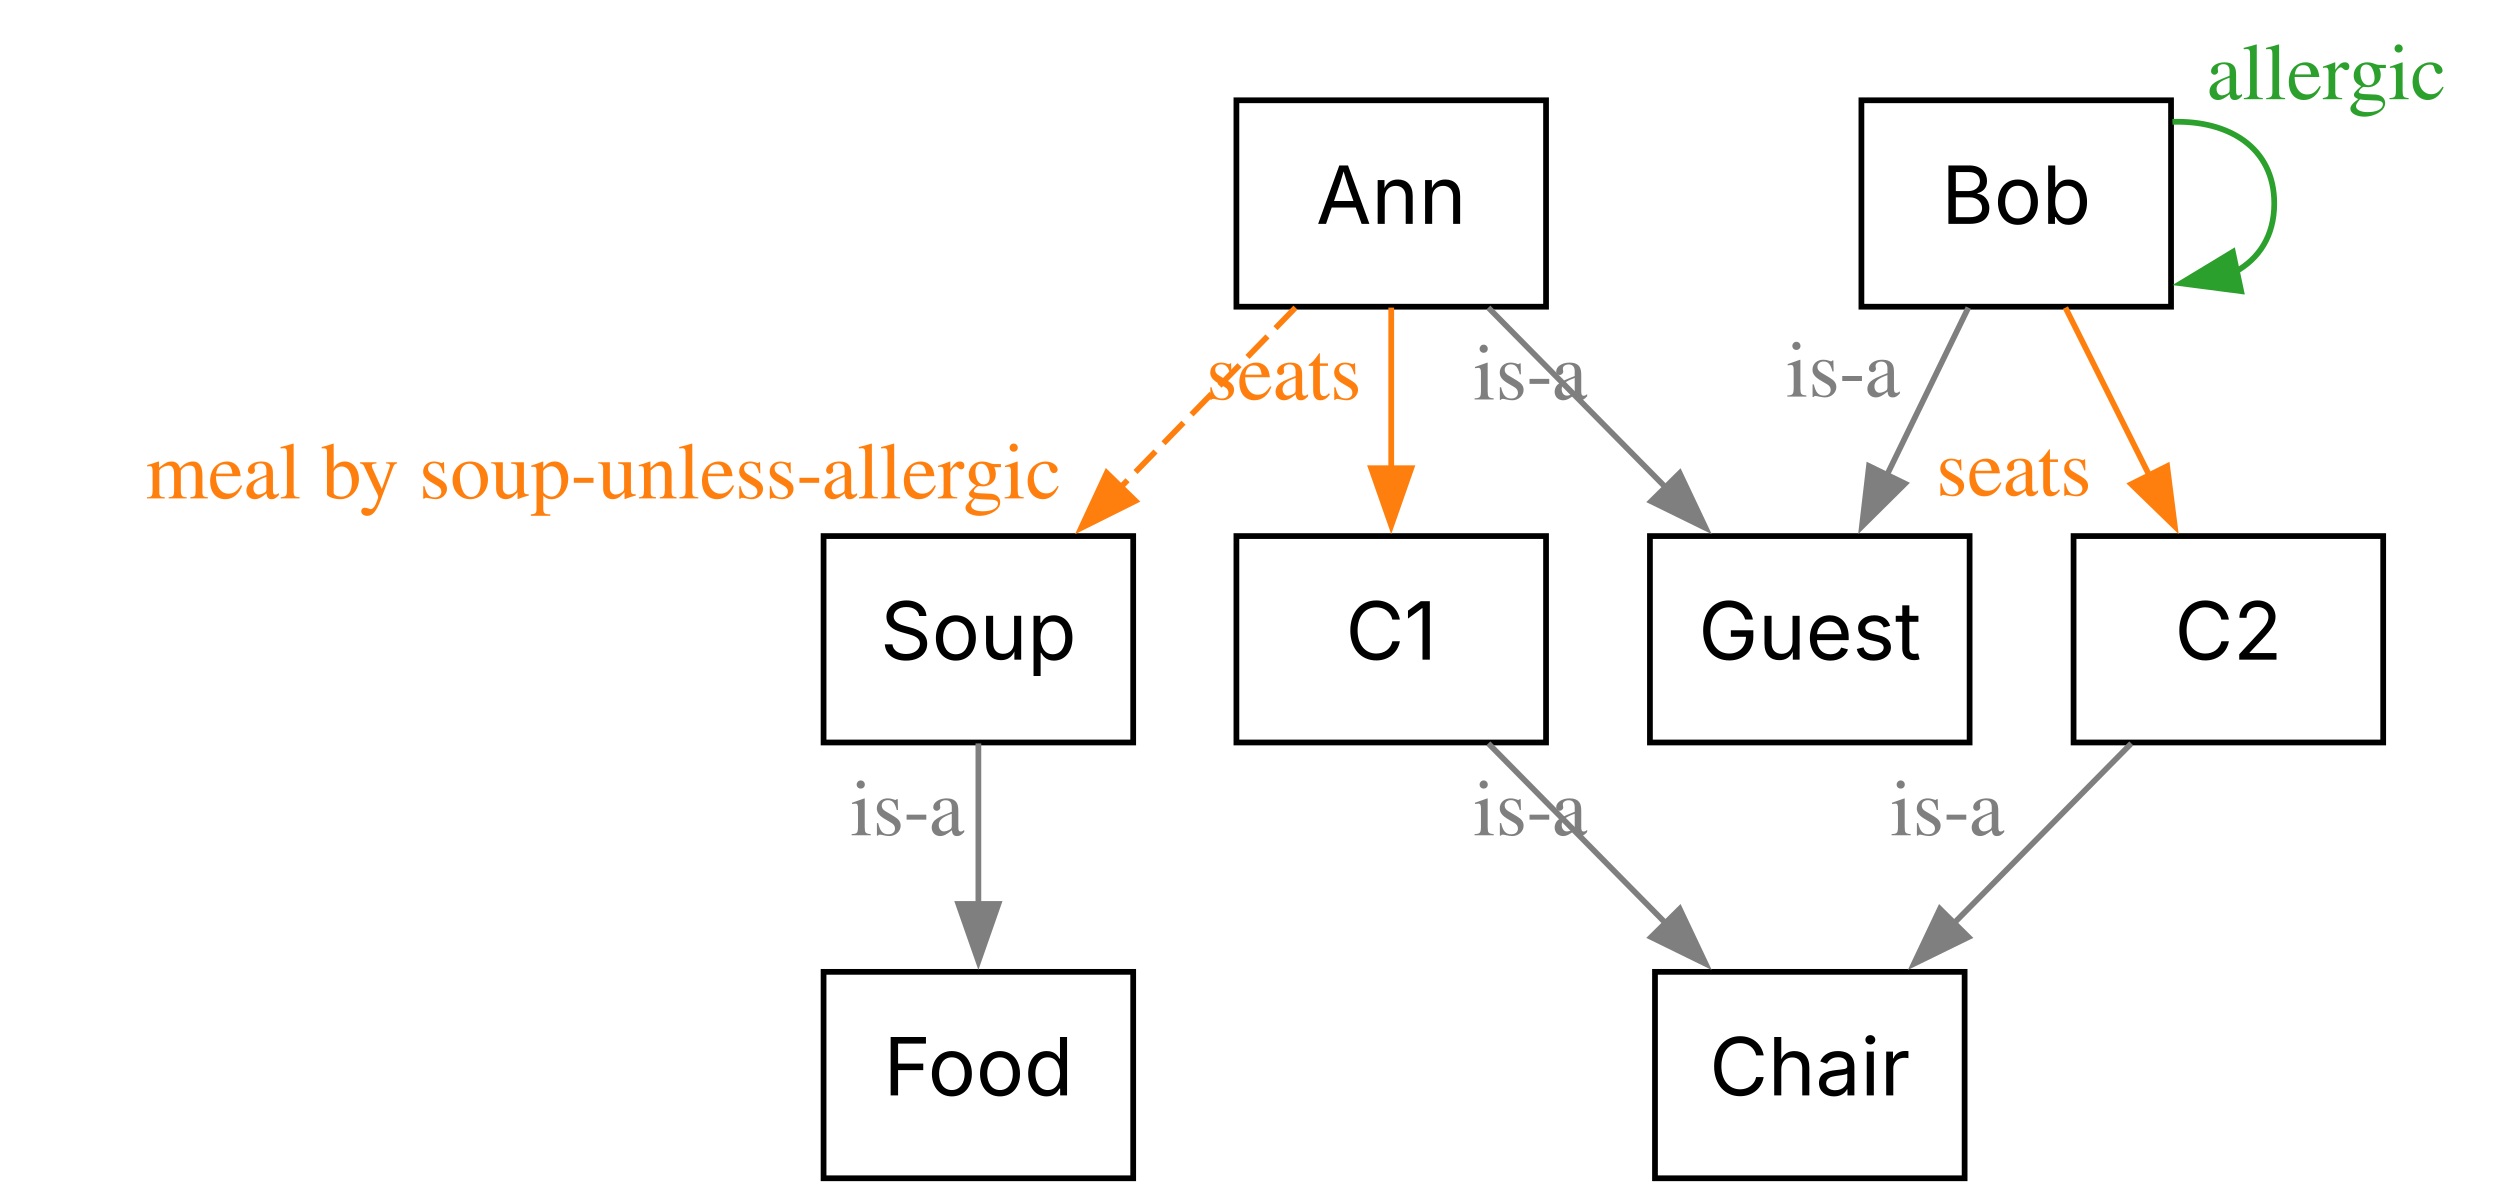
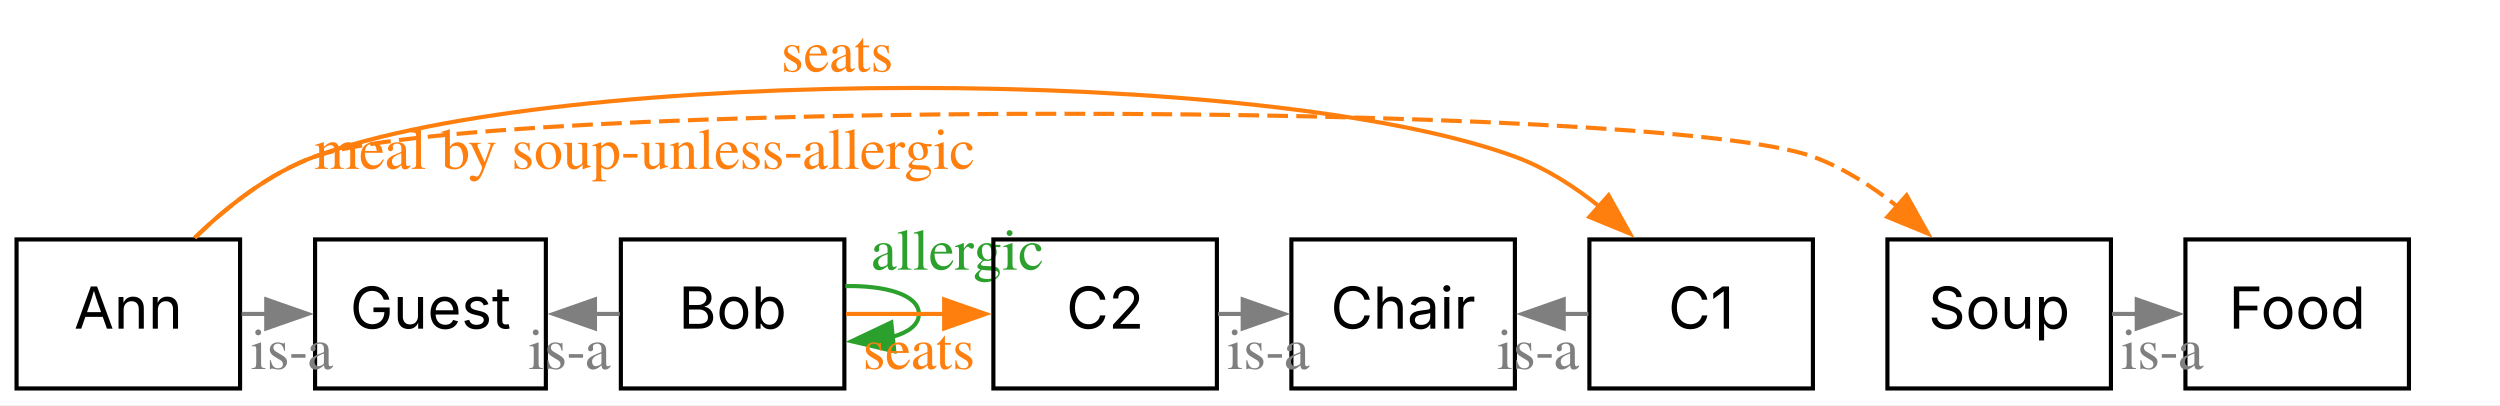
- <svg xmlns="http://www.w3.org/2000/svg" width="436pt" height="209pt" viewBox="0.00 0.00 436.00 209.00">
-   <g id="graph0" class="graph" transform="scale(1 1) rotate(0) translate(4 205.49)">
-     <polygon fill="white" stroke="none" points="-4,4 -4,-205.49 432.35,-205.49 432.35,4 -4,4" />
+ <svg xmlns="http://www.w3.org/2000/svg" width="604pt" height="98pt" viewBox="0.00 0.00 604.00 98.00">
+   <g id="graph0" class="graph" transform="scale(1 1) rotate(0) translate(4 93.85)">
+     <polygon fill="white" stroke="none" points="-4,4 -4,-93.85 600.36,-93.85 600.36,4 -4,4" />
    <g id="node1" class="node">
-       <polygon fill="none" stroke="black" points="265.63,-188 211.63,-188 211.63,-152 265.63,-152 265.63,-188" />
-       <text xml:space="preserve" text-anchor="middle" x="238.63" y="-166.45" font-family="Inter" font-size="14.00">Ann</text>
+       <polygon fill="none" stroke="black" points="54,-36 0,-36 0,0 54,0 54,-36" />
+       <text xml:space="preserve" text-anchor="middle" x="27" y="-14.45" font-family="Inter" font-size="14.00">Ann</text>
    </g>
    <g id="node2" class="node">
-       <polygon fill="none" stroke="black" points="339.5,-112 283.75,-112 283.75,-76 339.5,-76 339.5,-112" />
-       <text xml:space="preserve" text-anchor="middle" x="311.63" y="-90.45" font-family="Inter" font-size="14.00">Guest</text>
+       <polygon fill="none" stroke="black" points="127.88,-36 72.12,-36 72.12,0 127.88,0 127.88,-36" />
+       <text xml:space="preserve" text-anchor="middle" x="100" y="-14.45" font-family="Inter" font-size="14.00">Guest</text>
    </g>
    <g id="edge1" class="edge">
-       <path fill="none" stroke="#7f7f7f" d="M255.56,-151.84C264.8,-142.47 276.41,-130.7 286.67,-120.3" />
-       <polygon fill="#7f7f7f" stroke="#7f7f7f" points="288.94,-122.98 293.47,-113.4 283.96,-118.06 288.94,-122.98" />
-       <text xml:space="preserve" text-anchor="middle" x="262.89" y="-135.82" font-family="Times,serif" font-size="14.00" fill="#7f7f7f">is-a</text>
+       <path fill="none" stroke="#7f7f7f" d="M54.38,-18C56.38,-18 58.38,-18 60.38,-18" />
+       <polygon fill="#7f7f7f" stroke="#7f7f7f" points="60.33,-21.5 70.33,-18 60.33,-14.5 60.33,-21.5" />
+       <text xml:space="preserve" text-anchor="middle" x="66.52" y="-4.7" font-family="Times,serif" font-size="14.00" fill="#7f7f7f">is-a</text>
    </g>
    <g id="node4" class="node">
-       <polygon fill="none" stroke="black" points="265.63,-112 211.63,-112 211.63,-76 265.63,-76 265.63,-112" />
-       <text xml:space="preserve" text-anchor="middle" x="238.63" y="-90.45" font-family="Inter" font-size="14.00">C1</text>
+       <polygon fill="none" stroke="black" points="434,-36 380,-36 380,0 434,0 434,-36" />
+       <text xml:space="preserve" text-anchor="middle" x="407" y="-14.45" font-family="Inter" font-size="14.00">C1</text>
    </g>
    <g id="edge6" class="edge">
-       <path fill="none" stroke="#ff7f0e" d="M238.63,-151.84C238.63,-143.49 238.63,-133.23 238.63,-123.74" />
-       <polygon fill="#ff7f0e" stroke="#ff7f0e" points="242.13,-123.84 238.63,-113.84 235.13,-123.84 242.13,-123.84" />
-       <text xml:space="preserve" text-anchor="middle" x="219.88" y="-135.82" font-family="Times,serif" font-size="14.00" fill="#ff7f0e">seats</text>
+       <path fill="none" stroke="#ff7f0e" d="M43.07,-36.41C50.93,-44.02 61.05,-52 72,-56 132.52,-78.14 301.48,-78.14 362,-56 369.36,-53.31 376.34,-48.83 382.51,-43.87" />
+       <polygon fill="#ff7f0e" stroke="#ff7f0e" points="384.63,-46.66 389.8,-37.41 379.99,-41.43 384.63,-46.66" />
+       <text xml:space="preserve" text-anchor="middle" x="198.25" y="-76.55" font-family="Times,serif" font-size="14.00" fill="#ff7f0e">seats</text>
    </g>
    <g id="node7" class="node">
-       <polygon fill="none" stroke="black" points="193.63,-112 139.63,-112 139.63,-76 193.63,-76 193.63,-112" />
-       <text xml:space="preserve" text-anchor="middle" x="166.63" y="-90.45" font-family="Inter" font-size="14.00">Soup</text>
+       <polygon fill="none" stroke="black" points="506,-36 452,-36 452,0 506,0 506,-36" />
+       <text xml:space="preserve" text-anchor="middle" x="479" y="-14.45" font-family="Inter" font-size="14.00">Soup</text>
    </g>
    <g id="edge9" class="edge">
-       <path fill="none" stroke="#ff7f0e" stroke-dasharray="5,2" d="M221.93,-151.84C212.82,-142.47 201.36,-130.7 191.24,-120.3" />
-       <polygon fill="#ff7f0e" stroke="#ff7f0e" points="194.02,-118.14 184.54,-113.41 189.01,-123.02 194.02,-118.14" />
-       <text xml:space="preserve" text-anchor="middle" x="101.25" y="-118.57" font-family="Times,serif" font-size="14.00" fill="#ff7f0e">meal by soup-unless-allergic</text>
+       <path fill="none" stroke="#ff7f0e" stroke-dasharray="5,2" d="M43.07,-36.41C50.93,-44.02 61.05,-52 72,-56 109.77,-69.82 396.23,-69.82 434,-56 441.36,-53.31 448.34,-48.83 454.51,-43.87" />
+       <polygon fill="#ff7f0e" stroke="#ff7f0e" points="456.63,-46.66 461.8,-37.41 451.99,-41.43 456.63,-46.66" />
+       <text xml:space="preserve" text-anchor="middle" x="151.75" y="-53.06" font-family="Times,serif" font-size="14.00" fill="#ff7f0e">meal by soup-unless-allergic</text>
    </g>
    <g id="node3" class="node">
-       <polygon fill="none" stroke="black" points="374.63,-188 320.63,-188 320.63,-152 374.63,-152 374.63,-188" />
-       <text xml:space="preserve" text-anchor="middle" x="347.63" y="-166.45" font-family="Inter" font-size="14.00">Bob</text>
+       <polygon fill="none" stroke="black" points="200,-36 146,-36 146,0 200,0 200,-36" />
+       <text xml:space="preserve" text-anchor="middle" x="173" y="-14.45" font-family="Inter" font-size="14.00">Bob</text>
    </g>
    <g id="edge2" class="edge">
-       <path fill="none" stroke="#7f7f7f" d="M339.28,-151.84C335.04,-143.12 329.78,-132.32 325,-122.48" />
-       <polygon fill="#7f7f7f" stroke="#7f7f7f" points="328.24,-121.15 320.72,-113.69 321.95,-124.21 328.24,-121.15" />
-       <text xml:space="preserve" text-anchor="middle" x="317.43" y="-136.32" font-family="Times,serif" font-size="14.00" fill="#7f7f7f">is-a</text>
+       <path fill="none" stroke="#7f7f7f" d="M145.72,-18C143.71,-18 141.71,-18 139.71,-18" />
+       <polygon fill="#7f7f7f" stroke="#7f7f7f" points="139.74,-14.5 129.74,-18 139.74,-21.5 139.74,-14.5" />
+       <text xml:space="preserve" text-anchor="middle" x="133.57" y="-4.7" font-family="Times,serif" font-size="14.00" fill="#7f7f7f">is-a</text>
    </g>
    <g id="edge8" class="edge">
-       <path fill="none" stroke="#2ca02c" d="M374.87,-184.24C384.65,-184.54 392.63,-179.8 392.63,-170 392.63,-164.34 389.96,-160.36 385.82,-158.07" />
-       <polygon fill="#2ca02c" stroke="#2ca02c" points="386.86,-154.71 376.35,-156.08 385.41,-161.56 386.86,-154.71" />
-       <text xml:space="preserve" text-anchor="middle" x="401.72" y="-188.19" font-family="Times,serif" font-size="14.00" fill="#2ca02c">allergic</text>
+       <path fill="none" stroke="#2ca02c" d="M200.24,-24.74C210.02,-24.89 218,-22.64 218,-18 218,-15.39 215.48,-13.54 211.53,-12.44" />
+       <polygon fill="#2ca02c" stroke="#2ca02c" points="212.06,-8.98 201.75,-11.41 211.33,-15.94 212.06,-8.98" />
+       <text xml:space="preserve" text-anchor="middle" x="227.32" y="-28.7" font-family="Times,serif" font-size="14.00" fill="#2ca02c">allergic</text>
    </g>
    <g id="node6" class="node">
-       <polygon fill="none" stroke="black" points="411.63,-112 357.63,-112 357.63,-76 411.63,-76 411.63,-112" />
-       <text xml:space="preserve" text-anchor="middle" x="384.63" y="-90.45" font-family="Inter" font-size="14.00">C2</text>
+       <polygon fill="none" stroke="black" points="290,-36 236,-36 236,0 290,0 290,-36" />
+       <text xml:space="preserve" text-anchor="middle" x="263" y="-14.45" font-family="Inter" font-size="14.00">C2</text>
    </g>
    <g id="edge7" class="edge">
-       <path fill="none" stroke="#ff7f0e" d="M356.21,-151.84C360.57,-143.12 365.97,-132.32 370.89,-122.48" />
-       <polygon fill="#ff7f0e" stroke="#ff7f0e" points="373.95,-124.19 375.29,-113.68 367.69,-121.06 373.95,-124.19" />
-       <text xml:space="preserve" text-anchor="middle" x="347.2" y="-119.07" font-family="Times,serif" font-size="14.00" fill="#ff7f0e">seats</text>
+       <path fill="none" stroke="#ff7f0e" d="M200.42,-18C208.4,-18 216.37,-18 224.35,-18" />
+       <polygon fill="#ff7f0e" stroke="#ff7f0e" points="224.11,-21.5 234.11,-18 224.11,-14.5 224.11,-21.5" />
+       <text xml:space="preserve" text-anchor="middle" x="217.99" y="-4.7" font-family="Times,serif" font-size="14.00" fill="#ff7f0e">seats</text>
    </g>
    <g id="node5" class="node">
-       <polygon fill="none" stroke="black" points="338.63,-36 284.63,-36 284.63,0 338.63,0 338.63,-36" />
-       <text xml:space="preserve" text-anchor="middle" x="311.63" y="-14.45" font-family="Inter" font-size="14.00">Chair</text>
+       <polygon fill="none" stroke="black" points="362,-36 308,-36 308,0 362,0 362,-36" />
+       <text xml:space="preserve" text-anchor="middle" x="335" y="-14.45" font-family="Inter" font-size="14.00">Chair</text>
    </g>
    <g id="edge3" class="edge">
-       <path fill="none" stroke="#7f7f7f" d="M255.56,-75.84C264.8,-66.47 276.41,-54.7 286.67,-44.3" />
-       <polygon fill="#7f7f7f" stroke="#7f7f7f" points="288.94,-46.98 293.47,-37.4 283.96,-42.06 288.94,-46.98" />
-       <text xml:space="preserve" text-anchor="middle" x="262.89" y="-59.82" font-family="Times,serif" font-size="14.00" fill="#7f7f7f">is-a</text>
+       <path fill="none" stroke="#7f7f7f" d="M379.75,-18C377.75,-18 375.75,-18 373.74,-18" />
+       <polygon fill="#7f7f7f" stroke="#7f7f7f" points="373.79,-14.5 363.79,-18 373.79,-21.5 373.79,-14.5" />
+       <text xml:space="preserve" text-anchor="middle" x="367.6" y="-4.7" font-family="Times,serif" font-size="14.00" fill="#7f7f7f">is-a</text>
    </g>
    <g id="edge4" class="edge">
-       <path fill="none" stroke="#7f7f7f" d="M367.7,-75.84C358.46,-66.47 346.84,-54.7 336.59,-44.3" />
-       <polygon fill="#7f7f7f" stroke="#7f7f7f" points="339.3,-42.06 329.78,-37.4 334.32,-46.98 339.3,-42.06" />
-       <text xml:space="preserve" text-anchor="middle" x="335.62" y="-59.82" font-family="Times,serif" font-size="14.00" fill="#7f7f7f">is-a</text>
+       <path fill="none" stroke="#7f7f7f" d="M290.28,-18C292.28,-18 294.28,-18 296.29,-18" />
+       <polygon fill="#7f7f7f" stroke="#7f7f7f" points="296.24,-21.5 306.24,-18 296.24,-14.5 296.24,-21.5" />
+       <text xml:space="preserve" text-anchor="middle" x="302.43" y="-4.7" font-family="Times,serif" font-size="14.00" fill="#7f7f7f">is-a</text>
    </g>
    <g id="node8" class="node">
-       <polygon fill="none" stroke="black" points="193.63,-36 139.63,-36 139.63,0 193.63,0 193.63,-36" />
-       <text xml:space="preserve" text-anchor="middle" x="166.63" y="-14.45" font-family="Inter" font-size="14.00">Food</text>
+       <polygon fill="none" stroke="black" points="578,-36 524,-36 524,0 578,0 578,-36" />
+       <text xml:space="preserve" text-anchor="middle" x="551" y="-14.45" font-family="Inter" font-size="14.00">Food</text>
    </g>
    <g id="edge5" class="edge">
-       <path fill="none" stroke="#7f7f7f" d="M166.63,-75.84C166.63,-67.49 166.63,-57.23 166.63,-47.74" />
-       <polygon fill="#7f7f7f" stroke="#7f7f7f" points="170.13,-47.84 166.63,-37.84 163.13,-47.84 170.13,-47.84" />
-       <text xml:space="preserve" text-anchor="middle" x="154.25" y="-59.82" font-family="Times,serif" font-size="14.00" fill="#7f7f7f">is-a</text>
+       <path fill="none" stroke="#7f7f7f" d="M506.28,-18C508.28,-18 510.28,-18 512.29,-18" />
+       <polygon fill="#7f7f7f" stroke="#7f7f7f" points="512.24,-21.5 522.24,-18 512.24,-14.5 512.24,-21.5" />
+       <text xml:space="preserve" text-anchor="middle" x="518.43" y="-4.7" font-family="Times,serif" font-size="14.00" fill="#7f7f7f">is-a</text>
    </g>
  </g>
</svg>
